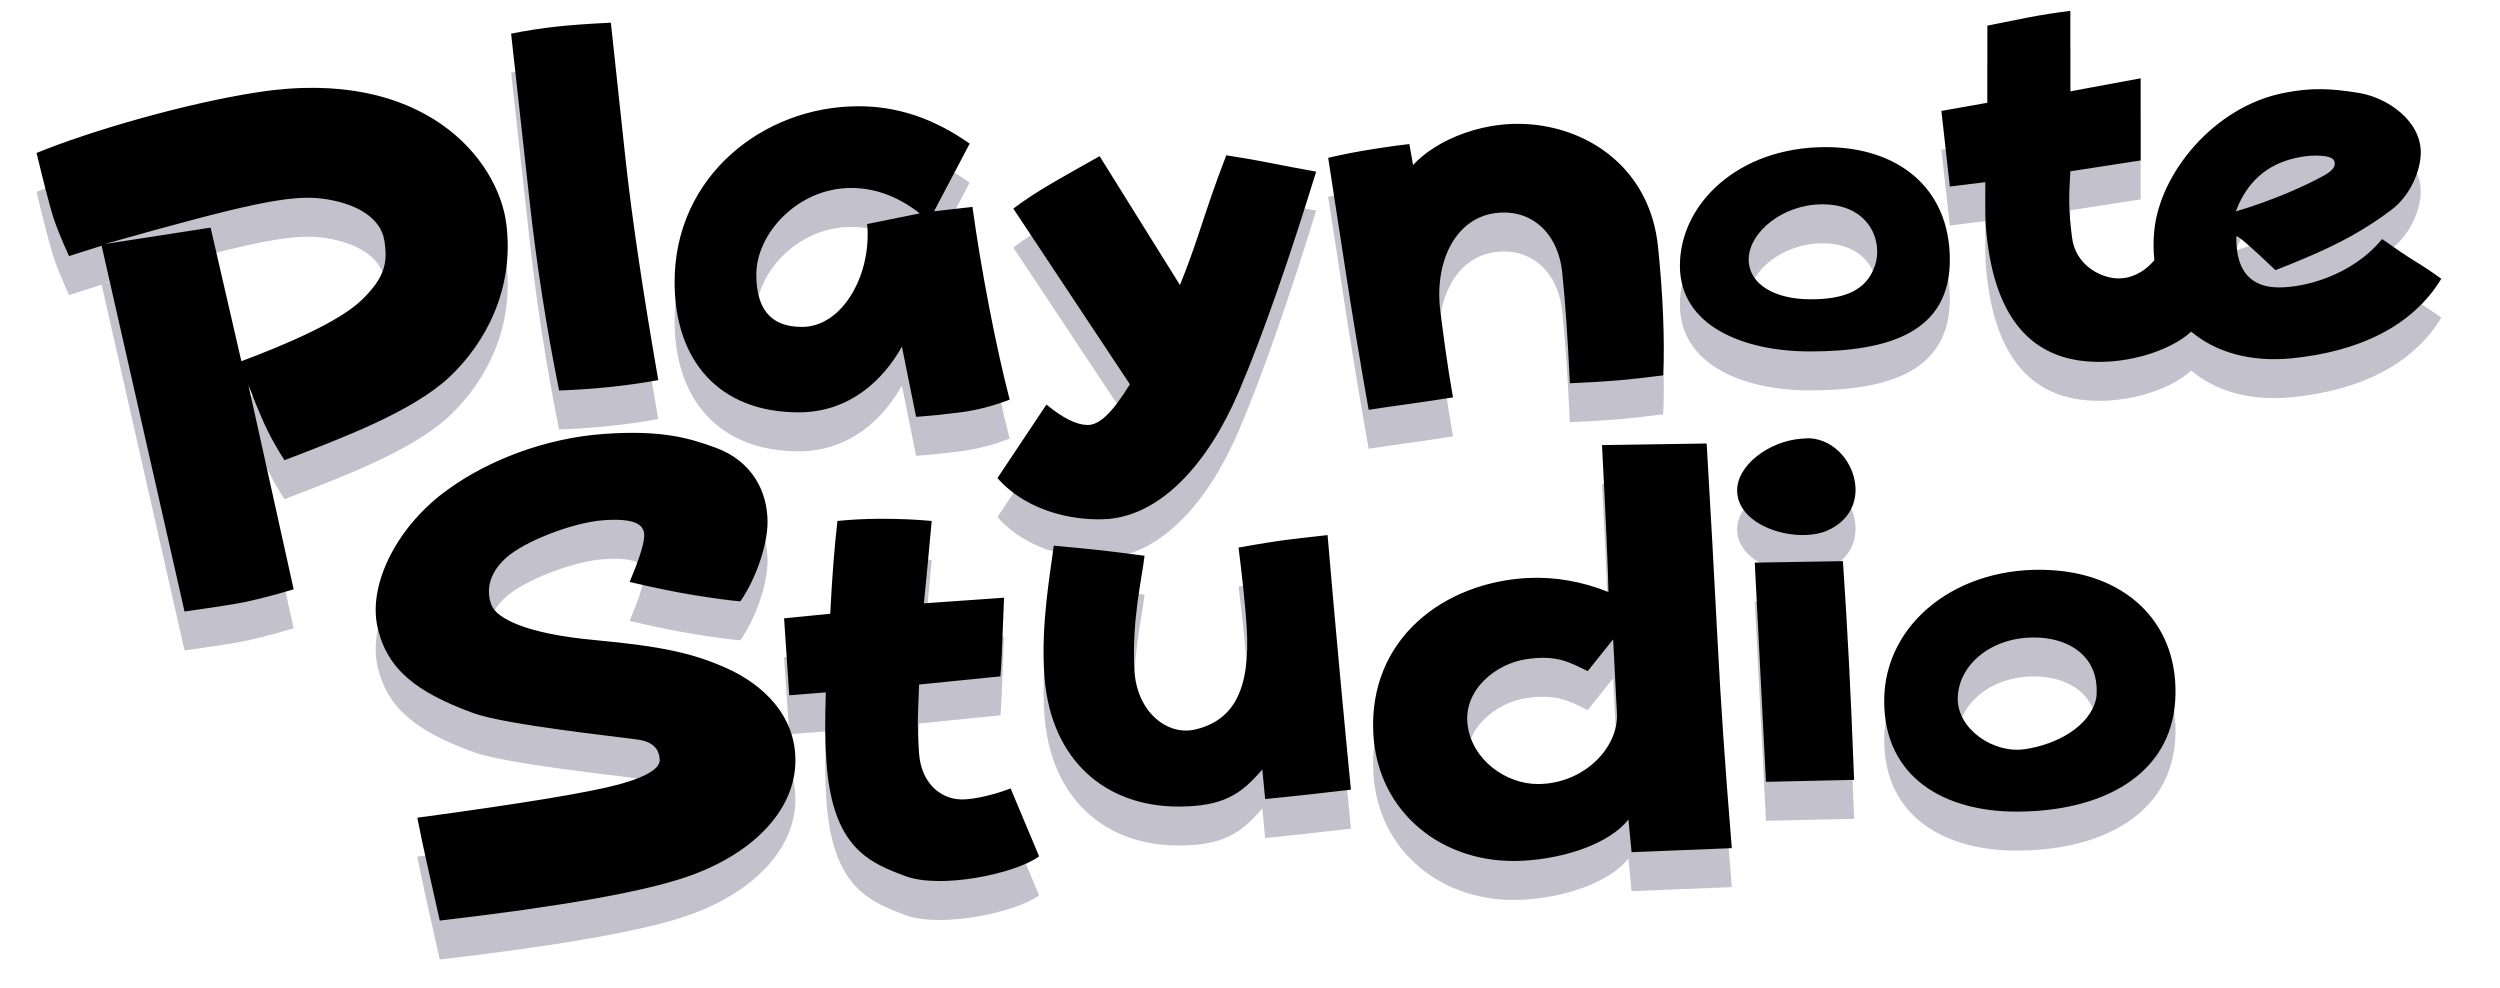
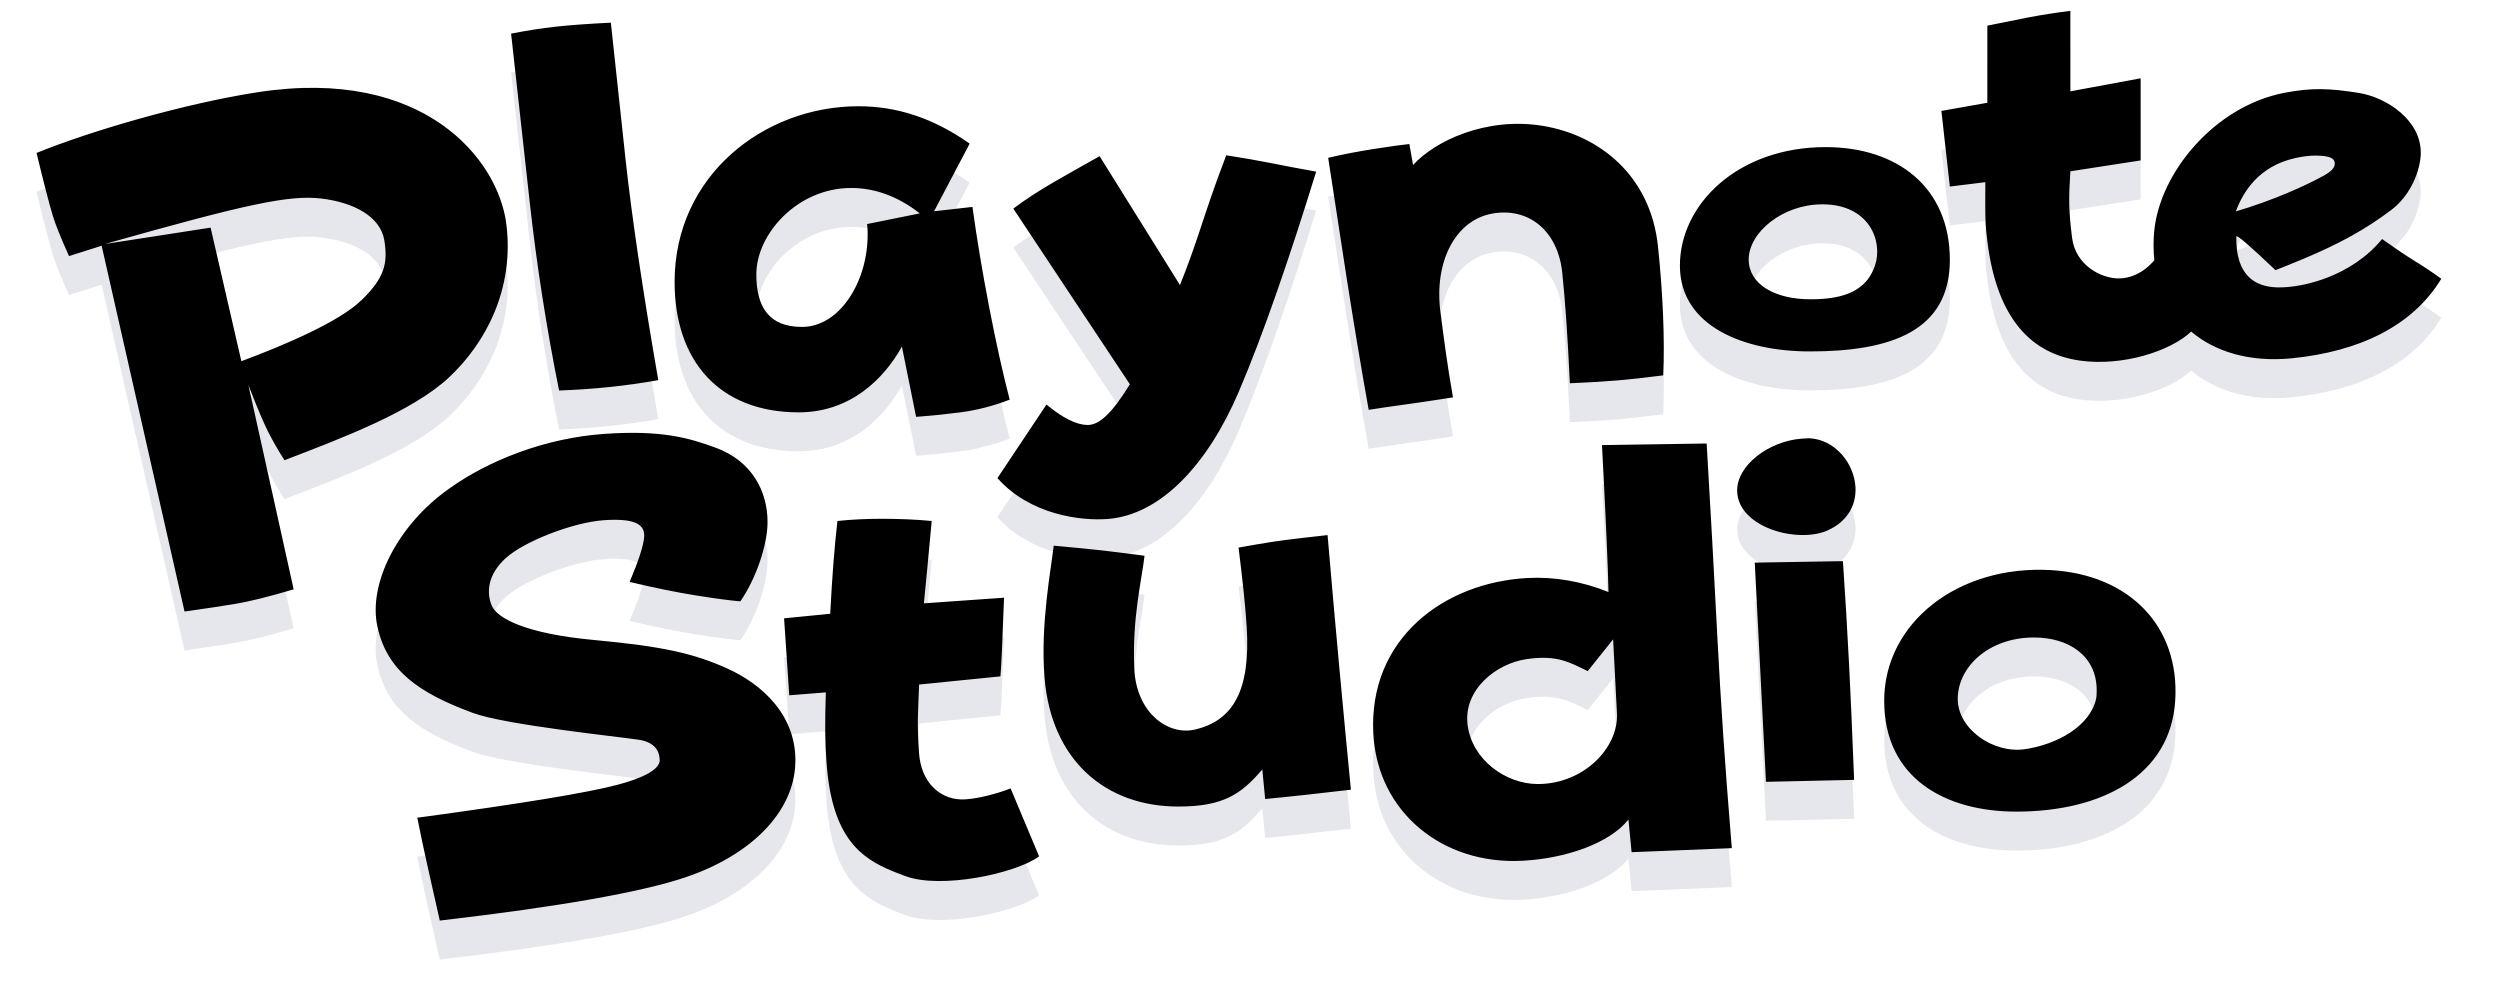
<svg xmlns="http://www.w3.org/2000/svg" width="385" height="152" viewBox="0 0 385 152">
  <g fill="none" transform="translate(.681)">
-     <path fill="#C3C1CB" d="M92.36,66.821 C101.061,66.212 105.33,67.391 109.555,68.955 C115.079,70.985 117.524,75.623 117.521,80.393 C117.519,84.006 115.684,89.222 113.331,92.61 C111.638,92.464 109.317,92.153 106.37,91.677 C103.422,91.202 100.06,90.515 96.284,89.617 C97.645,86.406 98.389,84.115 98.518,82.744 C98.71,80.686 96.966,79.786 92.281,80.113 C87.596,80.441 80.065,83.352 77.219,85.936 C74.373,88.52 74.228,91.256 75.039,93.243 C75.851,95.231 80.31,97.59 90.802,98.56 C101.295,99.53 106.156,100.607 111.365,102.968 C116.575,105.33 122.054,110.109 121.802,117.57 C121.551,125.031 115.054,131.67 104.869,135.108 C98.08,137.4 85.471,139.62 67.043,141.769 C66.241,138.219 65.569,135.224 65.026,132.783 C64.482,130.343 64.002,128.057 63.585,125.927 C79.544,123.771 89.834,122.077 94.456,120.845 C97.588,120.011 101.031,118.682 100.912,116.987 C100.867,116.339 100.752,114.387 97.693,113.92 C94.633,113.452 77.158,111.641 72.162,109.798 C63.665,106.665 58.924,103.229 57.445,96.518 C55.967,89.807 60.662,80.778 68.405,75.31 C74.532,70.884 83.329,67.452 92.36,66.821 Z M135.037,79.893 C137.865,79.893 140.453,80.005 142.801,80.23 C142.351,85.182 141.95,89.409 141.599,92.913 L141.599,92.913 L153.942,92.046 C153.804,95.777 153.692,98.59 153.604,100.486 C153.517,102.382 153.443,103.607 153.382,104.161 L153.382,104.161 L140.86,105.419 C140.69,110.132 140.53,111.387 140.851,115.974 C141.172,120.56 144.092,122.971 147.19,123.105 C149.517,123.205 153.267,122.092 154.954,121.417 L154.954,121.417 L159.343,131.882 C155.63,134.583 144.152,136.946 138.75,134.92 C138.626,134.874 138.502,134.827 138.377,134.78 L137.816,134.567 C137.566,134.472 137.316,134.375 137.066,134.275 L136.692,134.122 C131.956,132.166 127.414,129.034 126.602,117.415 C126.358,113.929 126.348,111.615 126.498,106.626 L126.498,106.626 L120.865,107.077 L120.067,95.221 L127.173,94.521 C127.464,88.82 127.835,84.056 128.285,80.23 C130.438,80.005 132.689,79.893 135.037,79.893 Z M262.144,68.299 C262.743,78.421 263.3,88.475 263.813,98.46 C264.299,107.92 264.986,118.037 265.874,128.811 L266.023,130.613 L250.583,131.238 L250.1,126.208 C247.186,129.877 240.433,132.208 233.767,132.557 C221.469,133.202 211.445,125.074 210.811,112.977 C210.044,98.337 221.716,89.686 234.578,89.012 C238.709,88.795 242.984,89.538 247.024,91.172 C246.964,87.704 246.631,80.161 246.026,68.545 L262.144,68.299 Z M315.266,87.803 C327.284,88.533 335.031,96.464 334.3,107.92 C333.569,119.376 323.072,124.989 309.831,124.989 C298.945,124.989 289.483,119.888 289.483,107.92 C289.483,95.951 300.844,86.928 315.266,87.803 Z M203.765,82.404 C204.344,89.227 204.962,96.189 205.619,103.289 C206.276,110.389 206.856,116.496 207.36,121.612 C205.936,121.786 203.771,122.033 200.865,122.353 C197.959,122.672 195.722,122.904 194.152,123.048 L194.152,123.048 L193.715,118.489 C190.444,122.341 187.669,124.209 180.766,124.209 C169.611,124.209 161.185,117.12 160.172,104.291 C159.531,96.163 161.164,87.768 161.593,84.031 C164.986,84.343 167.443,84.586 168.965,84.757 C170.486,84.928 172.69,85.205 175.578,85.586 C175.148,89.324 173.663,95.153 173.996,102.918 C174.291,109.805 179.212,113.306 183.32,112.356 C189.203,110.996 191.94,106.353 191.304,96.474 C191.082,93.035 190.632,88.922 190.052,84.328 C191.964,83.984 193.601,83.705 194.962,83.492 L195.677,83.383 C196.25,83.297 196.766,83.225 197.225,83.166 C198.878,82.954 201.058,82.7 203.765,82.404 Z M247.74,98.46 L243.828,103.352 C241.028,102.009 239.169,100.823 234.443,101.499 C229.716,102.174 224.652,106.225 225.328,111.626 C226.003,117.028 231.242,120.741 236.131,120.741 C243.22,120.741 248.594,115.139 248.328,109.881 C248.15,106.375 247.954,102.569 247.74,98.46 Z M283.13,86.417 C283.501,91.936 283.814,97.188 284.068,102.174 C284.312,106.943 284.561,112.617 284.816,119.196 L284.851,120.099 L271.277,120.401 C270.989,114.769 270.701,109.137 270.413,103.506 C270.126,97.874 269.839,92.254 269.552,86.645 L283.13,86.417 Z M312.544,98.172 C305.642,98.172 300.81,102.656 300.81,107.646 C300.81,112.246 306.265,116.099 311.177,115.371 C316.089,114.644 321.172,111.856 322.121,107.607 C322.207,107.139 322.207,106.749 322.207,106.281 C322.207,100.979 317.893,98.172 312.544,98.172 Z M77.297,34.513 C78.543,44.479 74.146,52.785 68.505,58.084 C62.863,63.383 51.914,67.507 43.126,70.872 C42.186,69.404 41.352,67.951 40.623,66.513 C39.926,65.137 38.965,62.875 37.742,59.727 L37.573,59.292 L44.544,90.762 C40.689,91.897 37.706,92.64 35.593,92.991 C33.622,93.318 31.21,93.684 28.357,94.088 L27.738,94.175 L14.972,37.844 L9.948,39.437 C8.698,36.671 7.864,34.595 7.446,33.21 C6.87,31.297 6.037,28.079 4.947,23.556 C13.311,20.14 27.912,15.9 39.094,14.188 C64.641,10.277 76.051,24.547 77.297,34.513 Z M277.937,67.489 C281.911,67.67 284.868,71.331 285.064,75.059 C285.198,77.622 283.953,80.257 280.8,81.669 C279.901,82.105 278.714,82.323 277.611,82.381 C272.83,82.631 267.075,80.129 266.847,75.78 C266.635,71.736 271.686,67.943 276.746,67.555 L277.017,67.537 L277.937,67.489 Z M188.164,23.914 C190.703,24.304 193.022,24.709 195.12,25.129 C197.217,25.549 199.514,25.983 202.009,26.431 C198.033,39.336 193.828,51.603 190.052,60.414 C185.307,71.485 178.095,79.293 169.914,79.922 C165.774,80.241 157.957,79.293 152.922,73.629 L152.922,73.629 L160.474,62.302 C162.985,64.374 165.083,65.423 166.767,65.448 C168.515,65.475 170.451,63.849 173.319,59.177 L173.319,59.177 L155.37,32.124 C157.148,30.769 159.362,29.332 162.01,27.814 C164.658,26.295 166.875,25.042 168.66,24.053 L168.66,24.053 L181.032,43.894 C182.153,41.122 182.963,38.833 183.728,36.563 L184.033,35.654 C185.146,32.32 186.241,28.894 188.164,23.914 Z M131.526,16.362 C137.465,16.362 143.071,18.19 148.65,22.119 C147.368,24.553 146.406,26.378 145.765,27.595 C145.167,28.73 144.371,30.241 143.377,32.128 L143.161,32.537 L149.077,31.865 C149.761,36.81 150.621,41.965 151.657,47.33 C152.693,52.694 153.744,57.434 154.81,61.55 C152.257,62.527 149.727,63.178 147.221,63.501 C144.994,63.789 142.95,64.003 141.087,64.141 L140.398,64.19 L138.212,53.374 C135.422,58.4 130.233,63.501 122.314,63.501 C110.166,63.501 103.207,55.658 103.207,43.412 C103.207,27.054 116.948,16.362 131.526,16.362 Z M216.93,25.419 C220.22,21.761 228.135,17.944 236.908,19.382 C245.681,20.82 253.507,27.09 254.646,37.924 C255.405,45.147 255.715,52.428 255.453,57.805 C252.873,58.141 250.576,58.397 248.563,58.572 C246.55,58.747 244.055,58.898 241.078,59.024 C240.747,51.963 240.356,46.277 239.902,41.966 C239.223,35.499 234.679,31.859 229.061,32.905 C223.444,33.951 220.136,40.304 221.148,48.071 C221.628,51.756 222.177,56.114 223.079,61.199 C219.792,61.71 217.23,62.09 215.394,62.338 C213.558,62.586 211.792,62.845 210.095,63.117 C208.893,56.38 207.763,49.617 206.707,42.829 C205.651,36.041 204.701,29.866 203.858,24.305 C206.067,23.779 208.483,23.313 211.106,22.908 C213.729,22.502 215.481,22.261 216.362,22.183 L216.362,22.183 Z M93.391,3.493 C93.934,8.633 94.688,15.65 95.655,24.543 C96.622,33.437 98.302,44.769 100.694,58.54 C98.29,58.975 95.812,59.326 93.261,59.593 C90.71,59.86 88.096,60.042 85.418,60.139 C83.468,50.453 81.956,40.743 80.881,31.009 C79.806,21.276 78.856,12.667 78.029,5.182 C80.394,4.711 82.697,4.351 84.938,4.105 C87.179,3.859 89.996,3.655 93.391,3.493 Z M318.154,1.671 L318.154,14.067 L328.977,12.057 L328.977,24.706 L318.154,26.381 C317.886,30.692 317.886,32.334 318.415,36.596 C318.943,40.858 322.893,42.878 325.595,42.878 C327.321,42.878 329.292,42.151 331.091,40.078 C330.931,38.646 330.92,37.138 331.071,35.566 C331.921,26.686 340.274,16.392 351.104,14.295 C355.327,13.478 358.06,13.6 362.496,14.295 C366.932,14.99 372.207,18.579 372.119,23.613 C372.076,26.094 370.683,29.997 367.561,32.345 C366.579,33.084 365.607,33.768 364.62,34.412 C360.49,37.111 356.114,39.118 349.739,41.603 C345.727,37.781 343.717,36.057 343.711,36.43 C343.607,42.354 346.516,44.197 350.11,44.26 C354.031,44.329 361.485,42.519 366.161,36.812 C368.27,38.311 369.988,39.466 371.315,40.276 C372.641,41.086 373.962,41.972 375.277,42.935 C370.852,50.224 362.614,54.149 352.258,55.177 C345.89,55.808 340.515,54.235 336.758,51.064 C333.563,54.083 326.186,56.459 319.601,55.527 C312.498,54.522 306.904,49.535 305.372,37.176 C305.109,35.05 305.055,33.857 305.05,31.93 L305.05,31.357 C305.051,30.554 305.056,29.618 305.057,28.453 L305.057,28.056 L299.595,28.729 L298.293,17.082 L305.372,15.826 L305.372,3.949 C307.681,3.472 309.799,3.047 311.728,2.676 C313.656,2.305 315.798,1.97 318.154,1.671 Z M16.121,37.396 L15.484,37.576 L31.751,35.055 L36.489,55.625 C43.016,53.191 51.57,49.575 55.026,46.193 C58.483,42.811 59.102,40.618 58.499,36.986 C57.897,33.353 53.814,31.173 48.802,30.574 C43.839,29.98 37.028,31.495 16.121,37.396 Z M280.462,22.655 C291.533,22.655 299.558,28.859 299.596,39.959 C299.633,51.06 290.396,54.121 278.036,54.121 C267.875,54.121 258.024,50.237 258.024,40.906 C258.024,31.446 266.965,22.655 280.462,22.655 Z M130.409,28.948 C122.109,28.948 115.793,36.05 115.793,42.241 C115.793,47.34 117.778,50.345 122.831,50.345 C128.605,50.345 132.936,43.425 132.936,36.141 C132.936,35.704 132.936,35.267 132.889,34.83 L132.845,34.502 L140.966,32.863 C137.357,30.041 133.748,28.948 130.409,28.948 Z M279.964,31.466 C273.805,31.466 268.618,35.828 268.618,39.959 C268.618,43.767 272.612,46.092 278.155,46.092 C283.544,46.092 286.794,44.637 288.063,40.906 C289.332,37.175 287.223,31.466 279.964,31.466 Z M355.994,23.961 C355.111,23.945 353.992,24.072 352.782,24.345 C347.297,25.569 344.821,29.35 343.64,32.557 C349.455,30.835 354.396,28.585 357.235,27.021 C358.371,26.381 358.863,25.813 358.873,25.226 C358.89,24.273 357.922,23.994 355.994,23.961 Z" transform="translate(0 6)" />
+     <path fill="#E6E7EC" d="M92.36,66.821 C101.061,66.212 105.33,67.391 109.555,68.955 C115.079,70.985 117.524,75.623 117.521,80.393 C117.519,84.006 115.684,89.222 113.331,92.61 C111.638,92.464 109.317,92.153 106.37,91.677 C103.422,91.202 100.06,90.515 96.284,89.617 C97.645,86.406 98.389,84.115 98.518,82.744 C98.71,80.686 96.966,79.786 92.281,80.113 C87.596,80.441 80.065,83.352 77.219,85.936 C74.373,88.52 74.228,91.256 75.039,93.243 C75.851,95.231 80.31,97.59 90.802,98.56 C101.295,99.53 106.156,100.607 111.365,102.968 C116.575,105.33 122.054,110.109 121.802,117.57 C121.551,125.031 115.054,131.67 104.869,135.108 C98.08,137.4 85.471,139.62 67.043,141.769 C66.241,138.219 65.569,135.224 65.026,132.783 C64.482,130.343 64.002,128.057 63.585,125.927 C79.544,123.771 89.834,122.077 94.456,120.845 C97.588,120.011 101.031,118.682 100.912,116.987 C100.867,116.339 100.752,114.387 97.693,113.92 C94.633,113.452 77.158,111.641 72.162,109.798 C63.665,106.665 58.924,103.229 57.445,96.518 C55.967,89.807 60.662,80.778 68.405,75.31 C74.532,70.884 83.329,67.452 92.36,66.821 Z M135.037,79.893 C137.865,79.893 140.453,80.005 142.801,80.23 C142.351,85.182 141.95,89.409 141.599,92.913 L141.599,92.913 L153.942,92.046 C153.804,95.777 153.692,98.59 153.604,100.486 C153.517,102.382 153.443,103.607 153.382,104.161 L153.382,104.161 L140.86,105.419 C140.69,110.132 140.53,111.387 140.851,115.974 C141.172,120.56 144.092,122.971 147.19,123.105 C149.517,123.205 153.267,122.092 154.954,121.417 L154.954,121.417 L159.343,131.882 C155.63,134.583 144.152,136.946 138.75,134.92 C138.626,134.874 138.502,134.827 138.377,134.78 L137.816,134.567 C137.566,134.472 137.316,134.375 137.066,134.275 L136.692,134.122 C131.956,132.166 127.414,129.034 126.602,117.415 C126.358,113.929 126.348,111.615 126.498,106.626 L126.498,106.626 L120.865,107.077 L120.067,95.221 L127.173,94.521 C127.464,88.82 127.835,84.056 128.285,80.23 C130.438,80.005 132.689,79.893 135.037,79.893 Z M262.144,68.299 C262.743,78.421 263.3,88.475 263.813,98.46 C264.299,107.92 264.986,118.037 265.874,128.811 L266.023,130.613 L250.583,131.238 L250.1,126.208 C247.186,129.877 240.433,132.208 233.767,132.557 C221.469,133.202 211.445,125.074 210.811,112.977 C210.044,98.337 221.716,89.686 234.578,89.012 C238.709,88.795 242.984,89.538 247.024,91.172 C246.964,87.704 246.631,80.161 246.026,68.545 L262.144,68.299 Z M315.266,87.803 C327.284,88.533 335.031,96.464 334.3,107.92 C333.569,119.376 323.072,124.989 309.831,124.989 C298.945,124.989 289.483,119.888 289.483,107.92 C289.483,95.951 300.844,86.928 315.266,87.803 Z M203.765,82.404 C204.344,89.227 204.962,96.189 205.619,103.289 C206.276,110.389 206.856,116.496 207.36,121.612 C205.936,121.786 203.771,122.033 200.865,122.353 C197.959,122.672 195.722,122.904 194.152,123.048 L194.152,123.048 L193.715,118.489 C190.444,122.341 187.669,124.209 180.766,124.209 C169.611,124.209 161.185,117.12 160.172,104.291 C159.531,96.163 161.164,87.768 161.593,84.031 C164.986,84.343 167.443,84.586 168.965,84.757 C170.486,84.928 172.69,85.205 175.578,85.586 C175.148,89.324 173.663,95.153 173.996,102.918 C174.291,109.805 179.212,113.306 183.32,112.356 C189.203,110.996 191.94,106.353 191.304,96.474 C191.082,93.035 190.632,88.922 190.052,84.328 C191.964,83.984 193.601,83.705 194.962,83.492 L195.677,83.383 C196.25,83.297 196.766,83.225 197.225,83.166 C198.878,82.954 201.058,82.7 203.765,82.404 Z M247.74,98.46 L243.828,103.352 C241.028,102.009 239.169,100.823 234.443,101.499 C229.716,102.174 224.652,106.225 225.328,111.626 C226.003,117.028 231.242,120.741 236.131,120.741 C243.22,120.741 248.594,115.139 248.328,109.881 C248.15,106.375 247.954,102.569 247.74,98.46 Z M283.13,86.417 C283.501,91.936 283.814,97.188 284.068,102.174 C284.312,106.943 284.561,112.617 284.816,119.196 L284.851,120.099 L271.277,120.401 C270.989,114.769 270.701,109.137 270.413,103.506 C270.126,97.874 269.839,92.254 269.552,86.645 L283.13,86.417 Z M312.544,98.172 C305.642,98.172 300.81,102.656 300.81,107.646 C300.81,112.246 306.265,116.099 311.177,115.371 C316.089,114.644 321.172,111.856 322.121,107.607 C322.207,107.139 322.207,106.749 322.207,106.281 C322.207,100.979 317.893,98.172 312.544,98.172 Z M77.297,34.513 C78.543,44.479 74.146,52.785 68.505,58.084 C62.863,63.383 51.914,67.507 43.126,70.872 C42.186,69.404 41.352,67.951 40.623,66.513 C39.926,65.137 38.965,62.875 37.742,59.727 L37.573,59.292 L44.544,90.762 C40.689,91.897 37.706,92.64 35.593,92.991 C33.622,93.318 31.21,93.684 28.357,94.088 L27.738,94.175 L14.972,37.844 L9.948,39.437 C8.698,36.671 7.864,34.595 7.446,33.21 C6.87,31.297 6.037,28.079 4.947,23.556 C13.311,20.14 27.912,15.9 39.094,14.188 C64.641,10.277 76.051,24.547 77.297,34.513 Z M277.937,67.489 C281.911,67.67 284.868,71.331 285.064,75.059 C285.198,77.622 283.953,80.257 280.8,81.669 C279.901,82.105 278.714,82.323 277.611,82.381 C272.83,82.631 267.075,80.129 266.847,75.78 C266.635,71.736 271.686,67.943 276.746,67.555 L277.017,67.537 L277.937,67.489 Z M188.164,23.914 C190.703,24.304 193.022,24.709 195.12,25.129 C197.217,25.549 199.514,25.983 202.009,26.431 C198.033,39.336 193.828,51.603 190.052,60.414 C185.307,71.485 178.095,79.293 169.914,79.922 C165.774,80.241 157.957,79.293 152.922,73.629 L152.922,73.629 L160.474,62.302 C162.985,64.374 165.083,65.423 166.767,65.448 C168.515,65.475 170.451,63.849 173.319,59.177 L173.319,59.177 L155.37,32.124 C157.148,30.769 159.362,29.332 162.01,27.814 C164.658,26.295 166.875,25.042 168.66,24.053 L168.66,24.053 L181.032,43.894 C182.153,41.122 182.963,38.833 183.728,36.563 L184.033,35.654 C185.146,32.32 186.241,28.894 188.164,23.914 Z M131.526,16.362 C137.465,16.362 143.071,18.19 148.65,22.119 C147.368,24.553 146.406,26.378 145.765,27.595 C145.167,28.73 144.371,30.241 143.377,32.128 L143.161,32.537 L149.077,31.865 C149.761,36.81 150.621,41.965 151.657,47.33 C152.693,52.694 153.744,57.434 154.81,61.55 C152.257,62.527 149.727,63.178 147.221,63.501 C144.994,63.789 142.95,64.003 141.087,64.141 L140.398,64.19 L138.212,53.374 C135.422,58.4 130.233,63.501 122.314,63.501 C110.166,63.501 103.207,55.658 103.207,43.412 C103.207,27.054 116.948,16.362 131.526,16.362 Z M216.93,25.419 C220.22,21.761 228.135,17.944 236.908,19.382 C245.681,20.82 253.507,27.09 254.646,37.924 C255.405,45.147 255.715,52.428 255.453,57.805 C252.873,58.141 250.576,58.397 248.563,58.572 C246.55,58.747 244.055,58.898 241.078,59.024 C240.747,51.963 240.356,46.277 239.902,41.966 C239.223,35.499 234.679,31.859 229.061,32.905 C223.444,33.951 220.136,40.304 221.148,48.071 C221.628,51.756 222.177,56.114 223.079,61.199 C219.792,61.71 217.23,62.09 215.394,62.338 C213.558,62.586 211.792,62.845 210.095,63.117 C208.893,56.38 207.763,49.617 206.707,42.829 C205.651,36.041 204.701,29.866 203.858,24.305 C206.067,23.779 208.483,23.313 211.106,22.908 C213.729,22.502 215.481,22.261 216.362,22.183 L216.362,22.183 Z M93.391,3.493 C93.934,8.633 94.688,15.65 95.655,24.543 C96.622,33.437 98.302,44.769 100.694,58.54 C98.29,58.975 95.812,59.326 93.261,59.593 C90.71,59.86 88.096,60.042 85.418,60.139 C83.468,50.453 81.956,40.743 80.881,31.009 C79.806,21.276 78.856,12.667 78.029,5.182 C80.394,4.711 82.697,4.351 84.938,4.105 C87.179,3.859 89.996,3.655 93.391,3.493 Z M318.154,1.671 L318.154,14.067 L328.977,12.057 L328.977,24.706 L318.154,26.381 C317.886,30.692 317.886,32.334 318.415,36.596 C318.943,40.858 322.893,42.878 325.595,42.878 C327.321,42.878 329.292,42.151 331.091,40.078 C330.931,38.646 330.92,37.138 331.071,35.566 C331.921,26.686 340.274,16.392 351.104,14.295 C355.327,13.478 358.06,13.6 362.496,14.295 C366.932,14.99 372.207,18.579 372.119,23.613 C372.076,26.094 370.683,29.997 367.561,32.345 C366.579,33.084 365.607,33.768 364.62,34.412 C360.49,37.111 356.114,39.118 349.739,41.603 C345.727,37.781 343.717,36.057 343.711,36.43 C343.607,42.354 346.516,44.197 350.11,44.26 C354.031,44.329 361.485,42.519 366.161,36.812 C368.27,38.311 369.988,39.466 371.315,40.276 C372.641,41.086 373.962,41.972 375.277,42.935 C370.852,50.224 362.614,54.149 352.258,55.177 C345.89,55.808 340.515,54.235 336.758,51.064 C333.563,54.083 326.186,56.459 319.601,55.527 C312.498,54.522 306.904,49.535 305.372,37.176 C305.109,35.05 305.055,33.857 305.05,31.93 L305.05,31.357 C305.051,30.554 305.056,29.618 305.057,28.453 L305.057,28.056 L299.595,28.729 L298.293,17.082 L305.372,15.826 L305.372,3.949 C307.681,3.472 309.799,3.047 311.728,2.676 C313.656,2.305 315.798,1.97 318.154,1.671 Z M16.121,37.396 L15.484,37.576 L31.751,35.055 L36.489,55.625 C43.016,53.191 51.57,49.575 55.026,46.193 C58.483,42.811 59.102,40.618 58.499,36.986 C57.897,33.353 53.814,31.173 48.802,30.574 C43.839,29.98 37.028,31.495 16.121,37.396 Z M280.462,22.655 C291.533,22.655 299.558,28.859 299.596,39.959 C299.633,51.06 290.396,54.121 278.036,54.121 C267.875,54.121 258.024,50.237 258.024,40.906 C258.024,31.446 266.965,22.655 280.462,22.655 Z M130.409,28.948 C122.109,28.948 115.793,36.05 115.793,42.241 C115.793,47.34 117.778,50.345 122.831,50.345 C128.605,50.345 132.936,43.425 132.936,36.141 C132.936,35.704 132.936,35.267 132.889,34.83 L132.845,34.502 L140.966,32.863 C137.357,30.041 133.748,28.948 130.409,28.948 Z M279.964,31.466 C273.805,31.466 268.618,35.828 268.618,39.959 C268.618,43.767 272.612,46.092 278.155,46.092 C283.544,46.092 286.794,44.637 288.063,40.906 C289.332,37.175 287.223,31.466 279.964,31.466 Z M355.994,23.961 C355.111,23.945 353.992,24.072 352.782,24.345 C347.297,25.569 344.821,29.35 343.64,32.557 C349.455,30.835 354.396,28.585 357.235,27.021 C358.371,26.381 358.863,25.813 358.873,25.226 C358.89,24.273 357.922,23.994 355.994,23.961 Z" transform="translate(0 6)" />
    <path fill="#000" d="M92.36,66.821 C101.061,66.212 105.33,67.391 109.555,68.955 C115.079,70.985 117.524,75.623 117.521,80.393 C117.519,84.006 115.684,89.222 113.331,92.61 C111.638,92.464 109.317,92.153 106.37,91.677 C103.422,91.202 100.06,90.515 96.284,89.617 C97.645,86.406 98.389,84.115 98.518,82.744 C98.71,80.686 96.966,79.786 92.281,80.113 C87.596,80.441 80.065,83.352 77.219,85.936 C74.373,88.52 74.228,91.256 75.039,93.243 C75.851,95.231 80.31,97.59 90.802,98.56 C101.295,99.53 106.156,100.607 111.365,102.968 C116.575,105.33 122.054,110.109 121.802,117.57 C121.551,125.031 115.054,131.67 104.869,135.108 C98.08,137.4 85.471,139.62 67.043,141.769 C66.241,138.219 65.569,135.224 65.026,132.783 C64.482,130.343 64.002,128.057 63.585,125.927 C79.544,123.771 89.834,122.077 94.456,120.845 C97.588,120.011 101.031,118.682 100.912,116.987 C100.867,116.339 100.752,114.387 97.693,113.92 C94.633,113.452 77.158,111.641 72.162,109.798 C63.665,106.665 58.924,103.229 57.445,96.518 C55.967,89.807 60.662,80.778 68.405,75.31 C74.532,70.884 83.329,67.452 92.36,66.821 Z M135.037,79.893 C137.865,79.893 140.453,80.005 142.801,80.23 C142.351,85.182 141.95,89.409 141.599,92.913 L141.599,92.913 L153.942,92.046 C153.804,95.777 153.692,98.59 153.604,100.486 C153.517,102.382 153.443,103.607 153.382,104.161 L153.382,104.161 L140.86,105.419 C140.69,110.132 140.53,111.387 140.851,115.974 C141.172,120.56 144.092,122.971 147.19,123.105 C149.517,123.205 153.267,122.092 154.954,121.417 L154.954,121.417 L159.343,131.882 C155.63,134.583 144.152,136.946 138.75,134.92 C138.626,134.874 138.502,134.827 138.377,134.78 L137.816,134.567 C137.566,134.472 137.316,134.375 137.066,134.275 L136.692,134.122 C131.956,132.166 127.414,129.034 126.602,117.415 C126.358,113.929 126.348,111.615 126.498,106.626 L126.498,106.626 L120.865,107.077 L120.067,95.221 L127.173,94.521 C127.464,88.82 127.835,84.056 128.285,80.23 C130.438,80.005 132.689,79.893 135.037,79.893 Z M262.144,68.299 C262.743,78.421 263.3,88.475 263.813,98.46 C264.299,107.92 264.986,118.037 265.874,128.811 L266.023,130.613 L250.583,131.238 L250.1,126.208 C247.186,129.877 240.433,132.208 233.767,132.557 C221.469,133.202 211.445,125.074 210.811,112.977 C210.044,98.337 221.716,89.686 234.578,89.012 C238.709,88.795 242.984,89.538 247.024,91.172 C246.964,87.704 246.631,80.161 246.026,68.545 L262.144,68.299 Z M315.266,87.803 C327.284,88.533 335.031,96.464 334.3,107.92 C333.569,119.376 323.072,124.989 309.831,124.989 C298.945,124.989 289.483,119.888 289.483,107.92 C289.483,95.951 300.844,86.928 315.266,87.803 Z M203.765,82.404 C204.344,89.227 204.962,96.189 205.619,103.289 C206.276,110.389 206.856,116.496 207.36,121.612 C205.936,121.786 203.771,122.033 200.865,122.353 C197.959,122.672 195.722,122.904 194.152,123.048 L194.152,123.048 L193.715,118.489 C190.444,122.341 187.669,124.209 180.766,124.209 C169.611,124.209 161.185,117.12 160.172,104.291 C159.531,96.163 161.164,87.768 161.593,84.031 C164.986,84.343 167.443,84.586 168.965,84.757 C170.486,84.928 172.69,85.205 175.578,85.586 C175.148,89.324 173.663,95.153 173.996,102.918 C174.291,109.805 179.212,113.306 183.32,112.356 C189.203,110.996 191.94,106.353 191.304,96.474 C191.082,93.035 190.632,88.922 190.052,84.328 C191.964,83.984 193.601,83.705 194.962,83.492 L195.677,83.383 C196.25,83.297 196.766,83.225 197.225,83.166 C198.878,82.954 201.058,82.7 203.765,82.404 Z M247.74,98.46 L243.828,103.352 C241.028,102.009 239.169,100.823 234.443,101.499 C229.716,102.174 224.652,106.225 225.328,111.626 C226.003,117.028 231.242,120.741 236.131,120.741 C243.22,120.741 248.594,115.139 248.328,109.881 C248.15,106.375 247.954,102.569 247.74,98.46 Z M283.13,86.417 C283.501,91.936 283.814,97.188 284.068,102.174 C284.312,106.943 284.561,112.617 284.816,119.196 L284.851,120.099 L271.277,120.401 C270.989,114.769 270.701,109.137 270.413,103.506 C270.126,97.874 269.839,92.254 269.552,86.645 L283.13,86.417 Z M312.544,98.172 C305.642,98.172 300.81,102.656 300.81,107.646 C300.81,112.246 306.265,116.099 311.177,115.371 C316.089,114.644 321.172,111.856 322.121,107.607 C322.207,107.139 322.207,106.749 322.207,106.281 C322.207,100.979 317.893,98.172 312.544,98.172 Z M77.297,34.513 C78.543,44.479 74.146,52.785 68.505,58.084 C62.863,63.383 51.914,67.507 43.126,70.872 C42.186,69.404 41.352,67.951 40.623,66.513 C39.926,65.137 38.965,62.875 37.742,59.727 L37.573,59.292 L44.544,90.762 C40.689,91.897 37.706,92.64 35.593,92.991 C33.622,93.318 31.21,93.684 28.357,94.088 L27.738,94.175 L14.972,37.844 L9.948,39.437 C8.698,36.671 7.864,34.595 7.446,33.21 C6.87,31.297 6.037,28.079 4.947,23.556 C13.311,20.14 27.912,15.9 39.094,14.188 C64.641,10.277 76.051,24.547 77.297,34.513 Z M277.937,67.489 C281.911,67.67 284.868,71.331 285.064,75.059 C285.198,77.622 283.953,80.257 280.8,81.669 C279.901,82.105 278.714,82.323 277.611,82.381 C272.83,82.631 267.075,80.129 266.847,75.78 C266.635,71.736 271.686,67.943 276.746,67.555 L277.017,67.537 L277.937,67.489 Z M188.164,23.914 C190.703,24.304 193.022,24.709 195.12,25.129 C197.217,25.549 199.514,25.983 202.009,26.431 C198.033,39.336 193.828,51.603 190.052,60.414 C185.307,71.485 178.095,79.293 169.914,79.922 C165.774,80.241 157.957,79.293 152.922,73.629 L152.922,73.629 L160.474,62.302 C162.985,64.374 165.083,65.423 166.767,65.448 C168.515,65.475 170.451,63.849 173.319,59.177 L173.319,59.177 L155.37,32.124 C157.148,30.769 159.362,29.332 162.01,27.814 C164.658,26.295 166.875,25.042 168.66,24.053 L168.66,24.053 L181.032,43.894 C182.153,41.122 182.963,38.833 183.728,36.563 L184.033,35.654 C185.146,32.32 186.241,28.894 188.164,23.914 Z M131.526,16.362 C137.465,16.362 143.071,18.19 148.65,22.119 C147.368,24.553 146.406,26.378 145.765,27.595 C145.167,28.73 144.371,30.241 143.377,32.128 L143.161,32.537 L149.077,31.865 C149.761,36.81 150.621,41.965 151.657,47.33 C152.693,52.694 153.744,57.434 154.81,61.55 C152.257,62.527 149.727,63.178 147.221,63.501 C144.994,63.789 142.95,64.003 141.087,64.141 L140.398,64.19 L138.212,53.374 C135.422,58.4 130.233,63.501 122.314,63.501 C110.166,63.501 103.207,55.658 103.207,43.412 C103.207,27.054 116.948,16.362 131.526,16.362 Z M216.93,25.419 C220.22,21.761 228.135,17.944 236.908,19.382 C245.681,20.82 253.507,27.09 254.646,37.924 C255.405,45.147 255.715,52.428 255.453,57.805 C252.873,58.141 250.576,58.397 248.563,58.572 C246.55,58.747 244.055,58.898 241.078,59.024 C240.747,51.963 240.356,46.277 239.902,41.966 C239.223,35.499 234.679,31.859 229.061,32.905 C223.444,33.951 220.136,40.304 221.148,48.071 C221.628,51.756 222.177,56.114 223.079,61.199 C219.792,61.71 217.23,62.09 215.394,62.338 C213.558,62.586 211.792,62.845 210.095,63.117 C208.893,56.38 207.763,49.617 206.707,42.829 C205.651,36.041 204.701,29.866 203.858,24.305 C206.067,23.779 208.483,23.313 211.106,22.908 C213.729,22.502 215.481,22.261 216.362,22.183 L216.362,22.183 Z M93.391,3.493 C93.934,8.633 94.688,15.65 95.655,24.543 C96.622,33.437 98.302,44.769 100.694,58.54 C98.29,58.975 95.812,59.326 93.261,59.593 C90.71,59.86 88.096,60.042 85.418,60.139 C83.468,50.453 81.956,40.743 80.881,31.009 C79.806,21.276 78.856,12.667 78.029,5.182 C80.394,4.711 82.697,4.351 84.938,4.105 C87.179,3.859 89.996,3.655 93.391,3.493 Z M318.154,1.671 L318.154,14.067 L328.977,12.057 L328.977,24.706 L318.154,26.381 C317.886,30.692 317.886,32.334 318.415,36.596 C318.943,40.858 322.893,42.878 325.595,42.878 C327.321,42.878 329.292,42.151 331.091,40.078 C330.931,38.646 330.92,37.138 331.071,35.566 C331.921,26.686 340.274,16.392 351.104,14.295 C355.327,13.478 358.06,13.6 362.496,14.295 C366.932,14.99 372.207,18.579 372.119,23.613 C372.076,26.094 370.683,29.997 367.561,32.345 C366.579,33.084 365.607,33.768 364.62,34.412 C360.49,37.111 356.114,39.118 349.739,41.603 C345.727,37.781 343.717,36.057 343.711,36.43 C343.607,42.354 346.516,44.197 350.11,44.26 C354.031,44.329 361.485,42.519 366.161,36.812 C368.27,38.311 369.988,39.466 371.315,40.276 C372.641,41.086 373.962,41.972 375.277,42.935 C370.852,50.224 362.614,54.149 352.258,55.177 C345.89,55.808 340.515,54.235 336.758,51.064 C333.563,54.083 326.186,56.459 319.601,55.527 C312.498,54.522 306.904,49.535 305.372,37.176 C305.109,35.05 305.055,33.857 305.05,31.93 L305.05,31.357 C305.051,30.554 305.056,29.618 305.057,28.453 L305.057,28.056 L299.595,28.729 L298.293,17.082 L305.372,15.826 L305.372,3.949 C307.681,3.472 309.799,3.047 311.728,2.676 C313.656,2.305 315.798,1.97 318.154,1.671 Z M16.121,37.396 L15.484,37.576 L31.751,35.055 L36.489,55.625 C43.016,53.191 51.57,49.575 55.026,46.193 C58.483,42.811 59.102,40.618 58.499,36.986 C57.897,33.353 53.814,31.173 48.802,30.574 C43.839,29.98 37.028,31.495 16.121,37.396 Z M280.462,22.655 C291.533,22.655 299.558,28.859 299.596,39.959 C299.633,51.06 290.396,54.121 278.036,54.121 C267.875,54.121 258.024,50.237 258.024,40.906 C258.024,31.446 266.965,22.655 280.462,22.655 Z M130.409,28.948 C122.109,28.948 115.793,36.05 115.793,42.241 C115.793,47.34 117.778,50.345 122.831,50.345 C128.605,50.345 132.936,43.425 132.936,36.141 C132.936,35.704 132.936,35.267 132.889,34.83 L132.845,34.502 L140.966,32.863 C137.357,30.041 133.748,28.948 130.409,28.948 Z M279.964,31.466 C273.805,31.466 268.618,35.828 268.618,39.959 C268.618,43.767 272.612,46.092 278.155,46.092 C283.544,46.092 286.794,44.637 288.063,40.906 C289.332,37.175 287.223,31.466 279.964,31.466 Z M355.994,23.961 C355.111,23.945 353.992,24.072 352.782,24.345 C347.297,25.569 344.821,29.35 343.64,32.557 C349.455,30.835 354.396,28.585 357.235,27.021 C358.371,26.381 358.863,25.813 358.873,25.226 C358.89,24.273 357.922,23.994 355.994,23.961 Z" />
  </g>
</svg>
